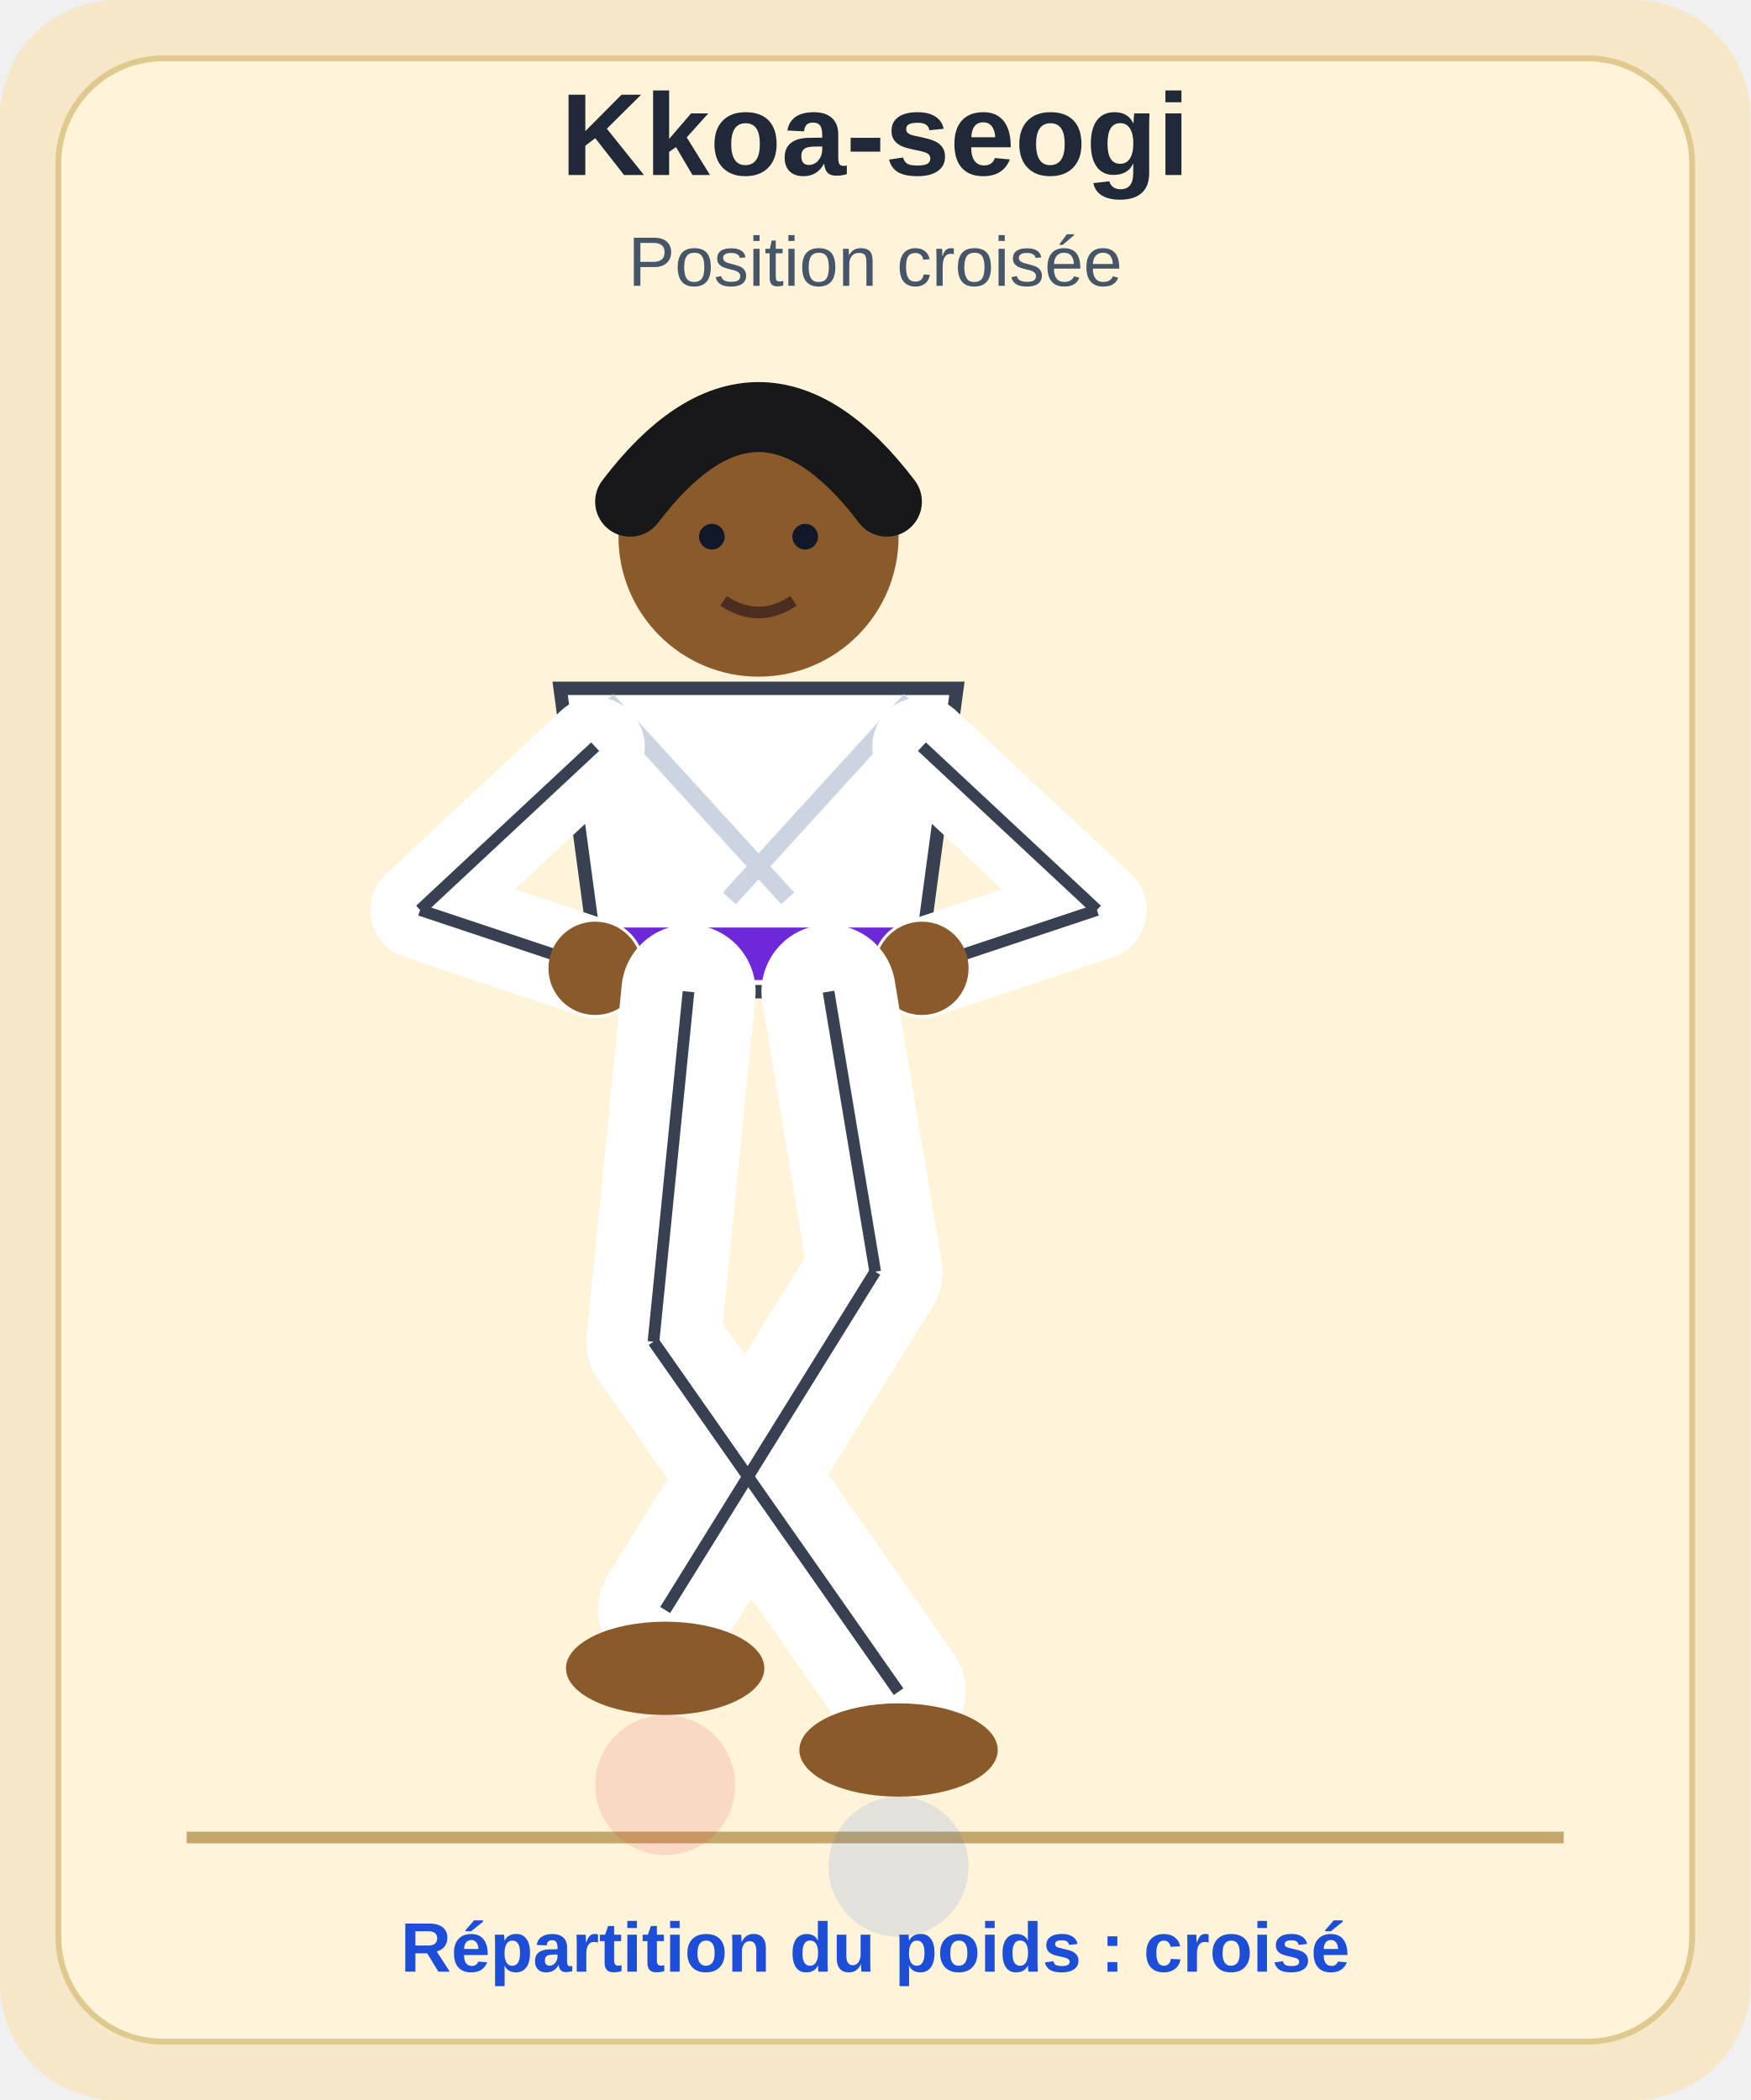
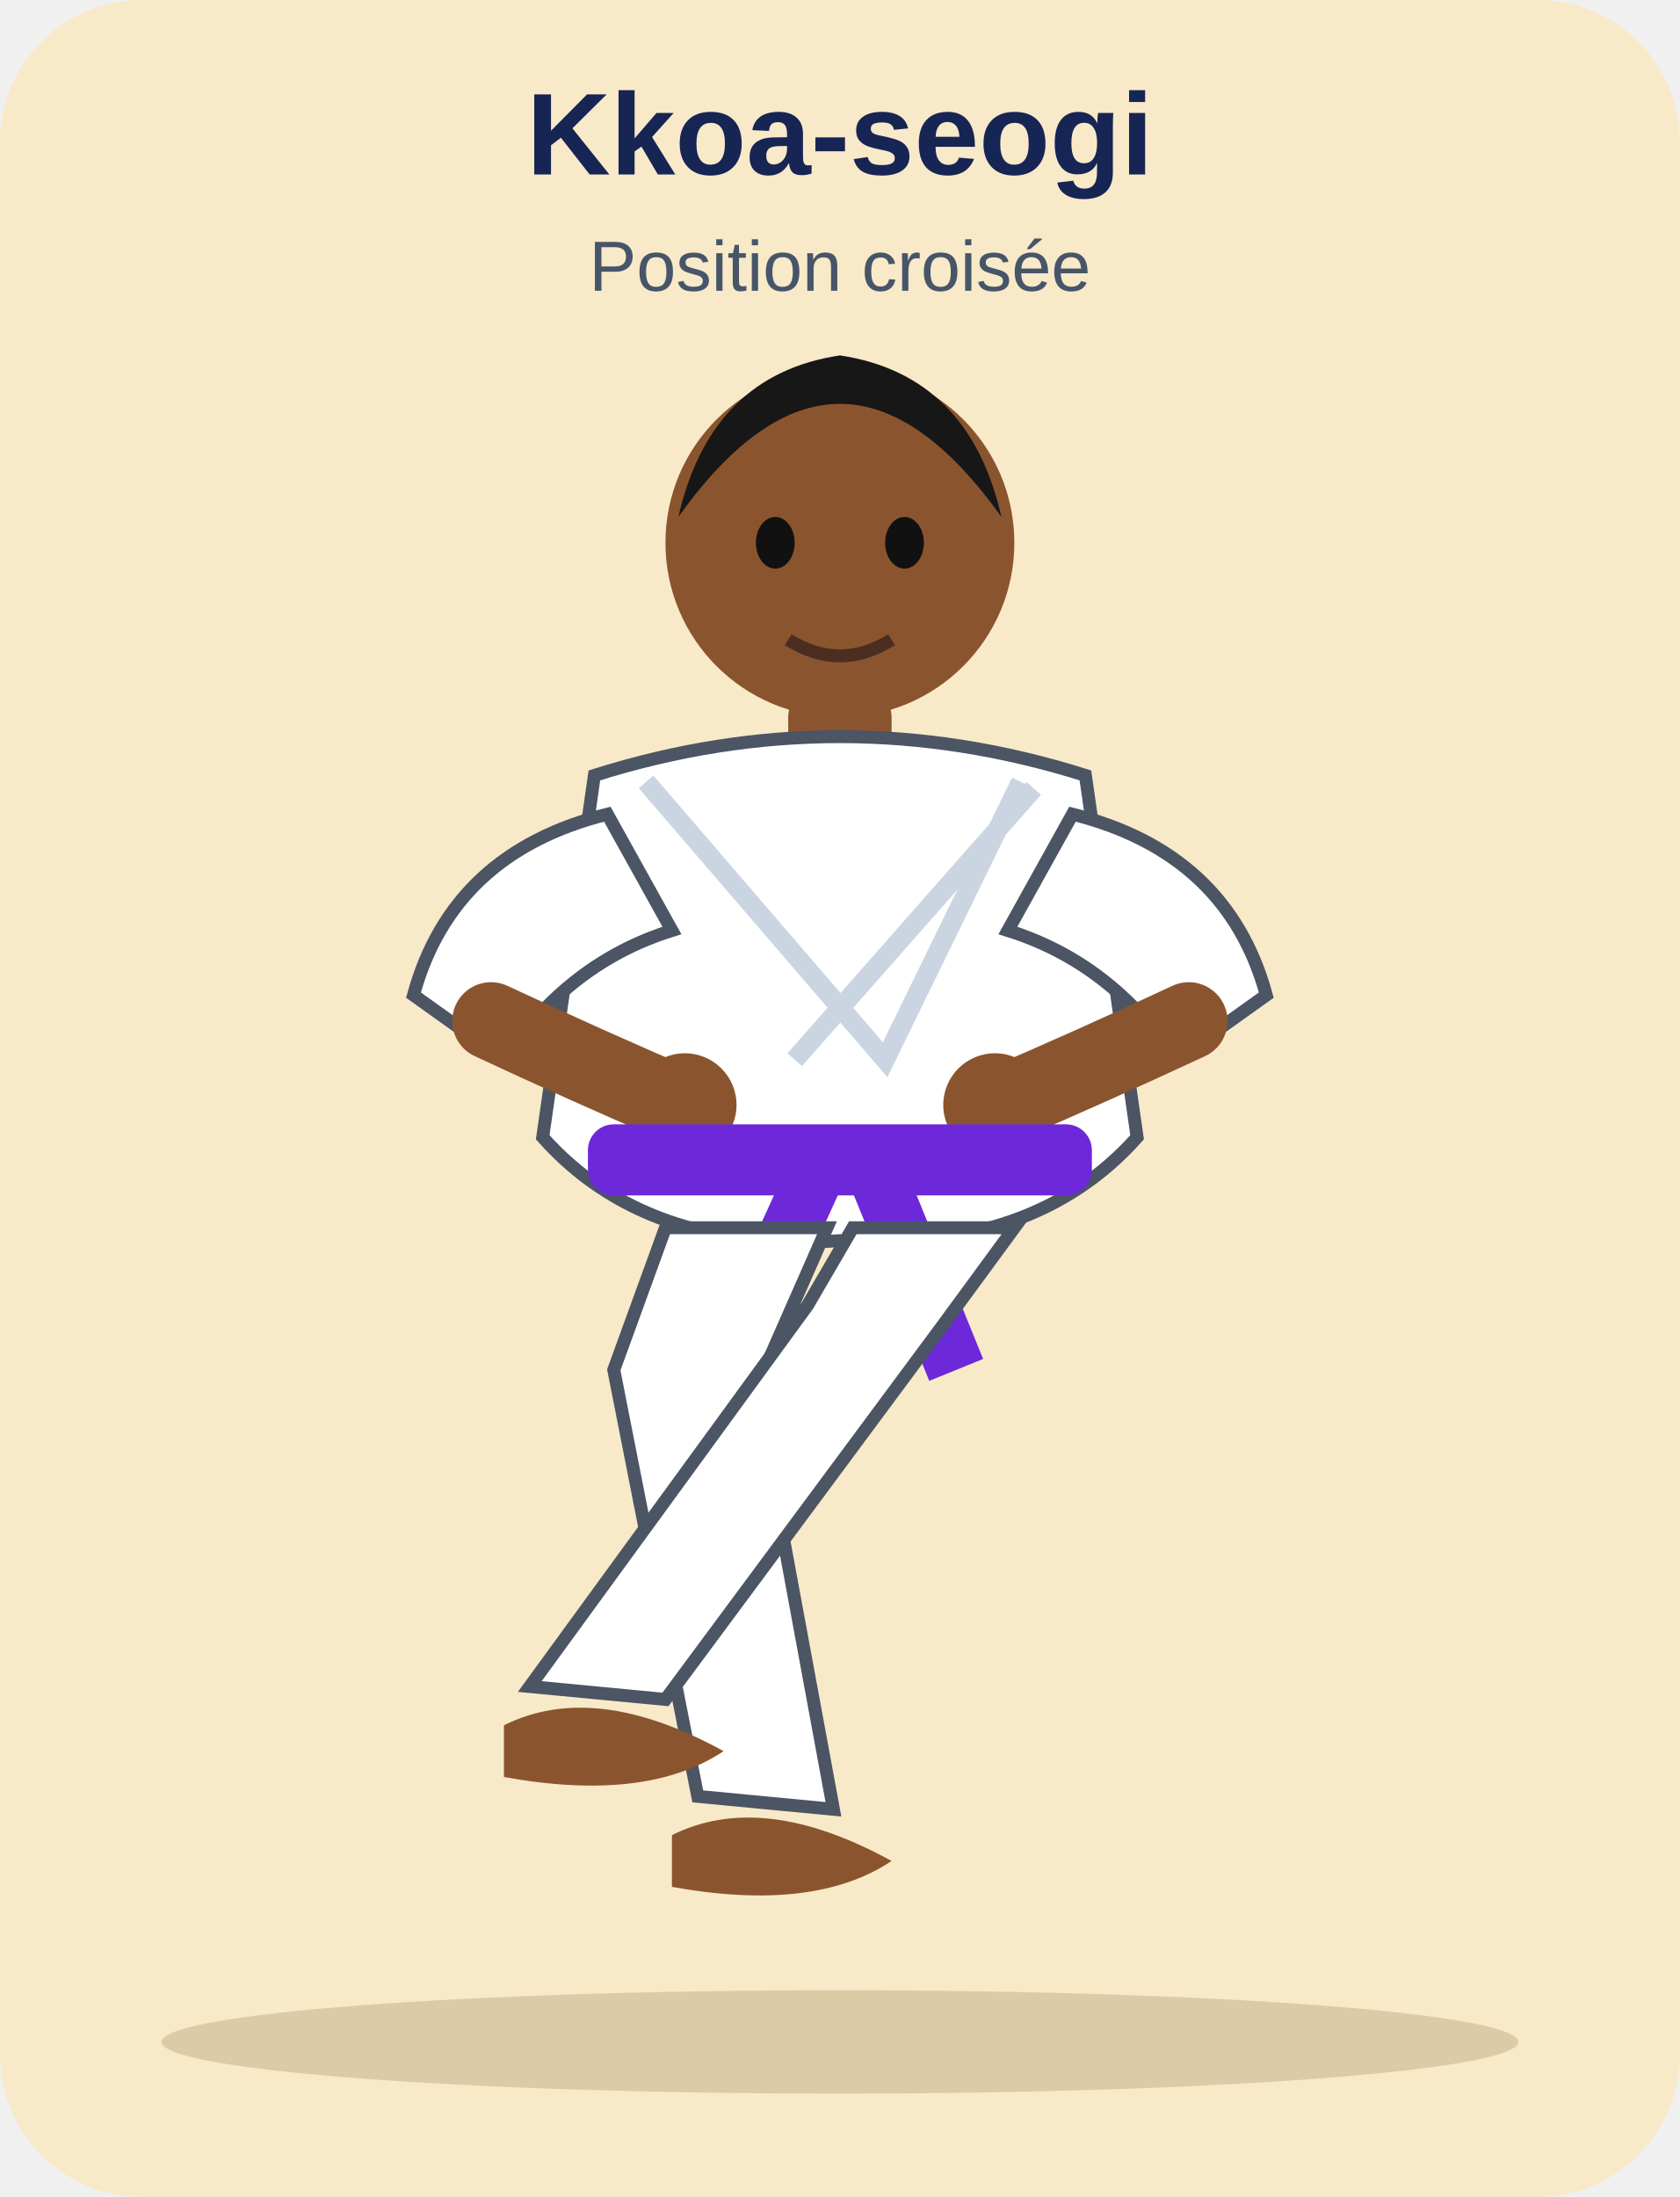
- <svg xmlns="http://www.w3.org/2000/svg" width="300" height="360" viewBox="0 0 300 360">
-   <rect width="300" height="360" rx="20" fill="#f6e7c9" />
-   <rect x="10" y="10" width="280" height="340" rx="18" fill="#fff4d9" stroke="#e0c98f" />
-   <text x="150" y="30" text-anchor="middle" font-family="Arial,sans-serif" font-size="20" font-weight="700" fill="#1f2937">Kkoa-seogi</text>
-   <text x="150" y="49" text-anchor="middle" font-family="Arial,sans-serif" font-size="12" fill="#475569">Position croisée</text>
-   <line x1="32" y1="315" x2="268" y2="315" stroke="#c4a76b" stroke-width="2" />
-   <circle cx="130" cy="92" r="24" fill="#8b5a2b" />
-   <path d="M108 86 Q130 57 152 86" stroke="#18181b" stroke-width="12" fill="none" stroke-linecap="round" />
-   <circle cx="122" cy="92" r="2.2" fill="#111827" />
-   <circle cx="138" cy="92" r="2.2" fill="#111827" />
-   <path d="M124 103 Q130 107 136 103" stroke="#4b2e20" stroke-width="2" fill="none" />
-   <path d="M96 118 L164 118 L157 170 L103 170 Z" fill="#ffffff" stroke="#374151" stroke-width="2.3" />
-   <path d="M104 120 L135 154 M156 120 L125 154" stroke="#cbd5e1" stroke-width="3" />
-   <rect x="100" y="159" width="60" height="9" rx="3" fill="#6d28d9" />
-   <line x1="102" y1="128" x2="72" y2="156" stroke="#ffffff" stroke-width="17" stroke-linecap="round" />
-   <line x1="72" y1="156" x2="102" y2="166" stroke="#ffffff" stroke-width="17" stroke-linecap="round" />
-   <line x1="158" y1="128" x2="188" y2="156" stroke="#ffffff" stroke-width="17" stroke-linecap="round" />
-   <line x1="188" y1="156" x2="158" y2="166" stroke="#ffffff" stroke-width="17" stroke-linecap="round" />
-   <line x1="102" y1="128" x2="72" y2="156" stroke="#374151" stroke-width="2" />
-   <line x1="72" y1="156" x2="102" y2="166" stroke="#374151" stroke-width="2" />
-   <line x1="158" y1="128" x2="188" y2="156" stroke="#374151" stroke-width="2" />
-   <line x1="188" y1="156" x2="158" y2="166" stroke="#374151" stroke-width="2" />
-   <circle cx="102" cy="166" r="8" fill="#8b5a2b" />
-   <circle cx="158" cy="166" r="8" fill="#8b5a2b" />
-   <line x1="118" y1="170" x2="112" y2="230" stroke="#ffffff" stroke-width="23" stroke-linecap="round" />
-   <line x1="112" y1="230" x2="154" y2="290" stroke="#ffffff" stroke-width="23" stroke-linecap="round" />
-   <line x1="142" y1="170" x2="150" y2="218" stroke="#ffffff" stroke-width="23" stroke-linecap="round" />
-   <line x1="150" y1="218" x2="114" y2="276" stroke="#ffffff" stroke-width="23" stroke-linecap="round" />
-   <line x1="118" y1="170" x2="112" y2="230" stroke="#374151" stroke-width="2" />
-   <line x1="112" y1="230" x2="154" y2="290" stroke="#374151" stroke-width="2" />
-   <line x1="142" y1="170" x2="150" y2="218" stroke="#374151" stroke-width="2" />
-   <line x1="150" y1="218" x2="114" y2="276" stroke="#374151" stroke-width="2" />
-   <ellipse cx="154" cy="300" rx="17" ry="8" fill="#8b5a2b" />
-   <ellipse cx="114" cy="286" rx="17" ry="8" fill="#8b5a2b" />
-   <circle cx="154" cy="320" r="12" fill="#2563eb" opacity=".13" />
-   <circle cx="114" cy="306" r="12" fill="#dc2626" opacity=".13" />
-   <text x="150" y="338" text-anchor="middle" font-family="Arial,sans-serif" font-size="12" font-weight="700" fill="#1d4ed8">Répartition du poids : croisé</text>
+ <svg xmlns="http://www.w3.org/2000/svg" width="260" height="340" viewBox="0 0 260 340">
+   <rect width="260" height="340" rx="22" fill="#f8e9c9" />
+   <text x="130" y="27" text-anchor="middle" font-family="Arial" font-size="18" font-weight="700" fill="#172554">Kkoa-seogi</text>
+   <text x="130" y="45" text-anchor="middle" font-family="Arial" font-size="11" fill="#475569">Position croisée</text>
+   <ellipse cx="130" cy="316" rx="105" ry="8" fill="#dccba6" />
+   <circle cx="130" cy="84" r="27" fill="#8a552e" />
+   <path d="M105 80 Q130 45 155 80 Q150 58 130 55 Q110 58 105 80" fill="#171717" />
+   <ellipse cx="120" cy="84" rx="3" ry="4" fill="#111" />
+   <ellipse cx="140" cy="84" rx="3" ry="4" fill="#111" />
+   <path d="M122 99 Q130 104 138 99" fill="none" stroke="#4b2e20" stroke-width="2" />
+   <rect x="122" y="106" width="16" height="15" rx="5" fill="#8a552e" />
+   <path d="M92 120 Q130 108 168 120 L176 176 Q160 194 130 192 Q100 194 84 176 Z" fill="#fff" stroke="#4b5563" stroke-width="2" />
+   <path d="M100 121 L137 164 L158 121 M160 122 L123 164" fill="none" stroke="#cbd5e1" stroke-width="3" />
+   <path d="M94 126 Q70 132 64 154 L78 164 Q88 149 104 144 Z" fill="#fff" stroke="#4b5563" stroke-width="2" />
+   <path d="M166 126 Q190 132 196 154 L182 164 Q172 149 156 144 Z" fill="#fff" stroke="#4b5563" stroke-width="2" />
+   <path d="M76 158 Q91 165 105 171" stroke="#8a552e" stroke-width="12" stroke-linecap="round" />
+   <path d="M184 158 Q169 165 155 171" stroke="#8a552e" stroke-width="12" stroke-linecap="round" />
+   <circle cx="106" cy="171" r="8" fill="#8a552e" />
+   <circle cx="154" cy="171" r="8" fill="#8a552e" />
+   <rect x="91" y="174" width="78" height="11" rx="4" fill="#6d28d9" />
+   <path d="M127 180 L112 213" stroke="#6d28d9" stroke-width="9" />
+   <path d="M135 180 L148 212" stroke="#6d28d9" stroke-width="9" />
+   <path d="M103 190 L128 190 L117 215 L129 280 L108 278 L95 212 Z" fill="#fff" stroke="#4b5563" stroke-width="2" />
+   <path d="M132 190 L157 190 L146 205 L103 263 L82 261 L125 202 Z" fill="#fff" stroke="#4b5563" stroke-width="2" />
+   <path d="M104 284 Q118 277 138 288 Q126 296 104 292 Z" fill="#8a552e" />
+   <path d="M78 267 Q92 260 112 271 Q100 279 78 275 Z" fill="#8a552e" />
</svg>
